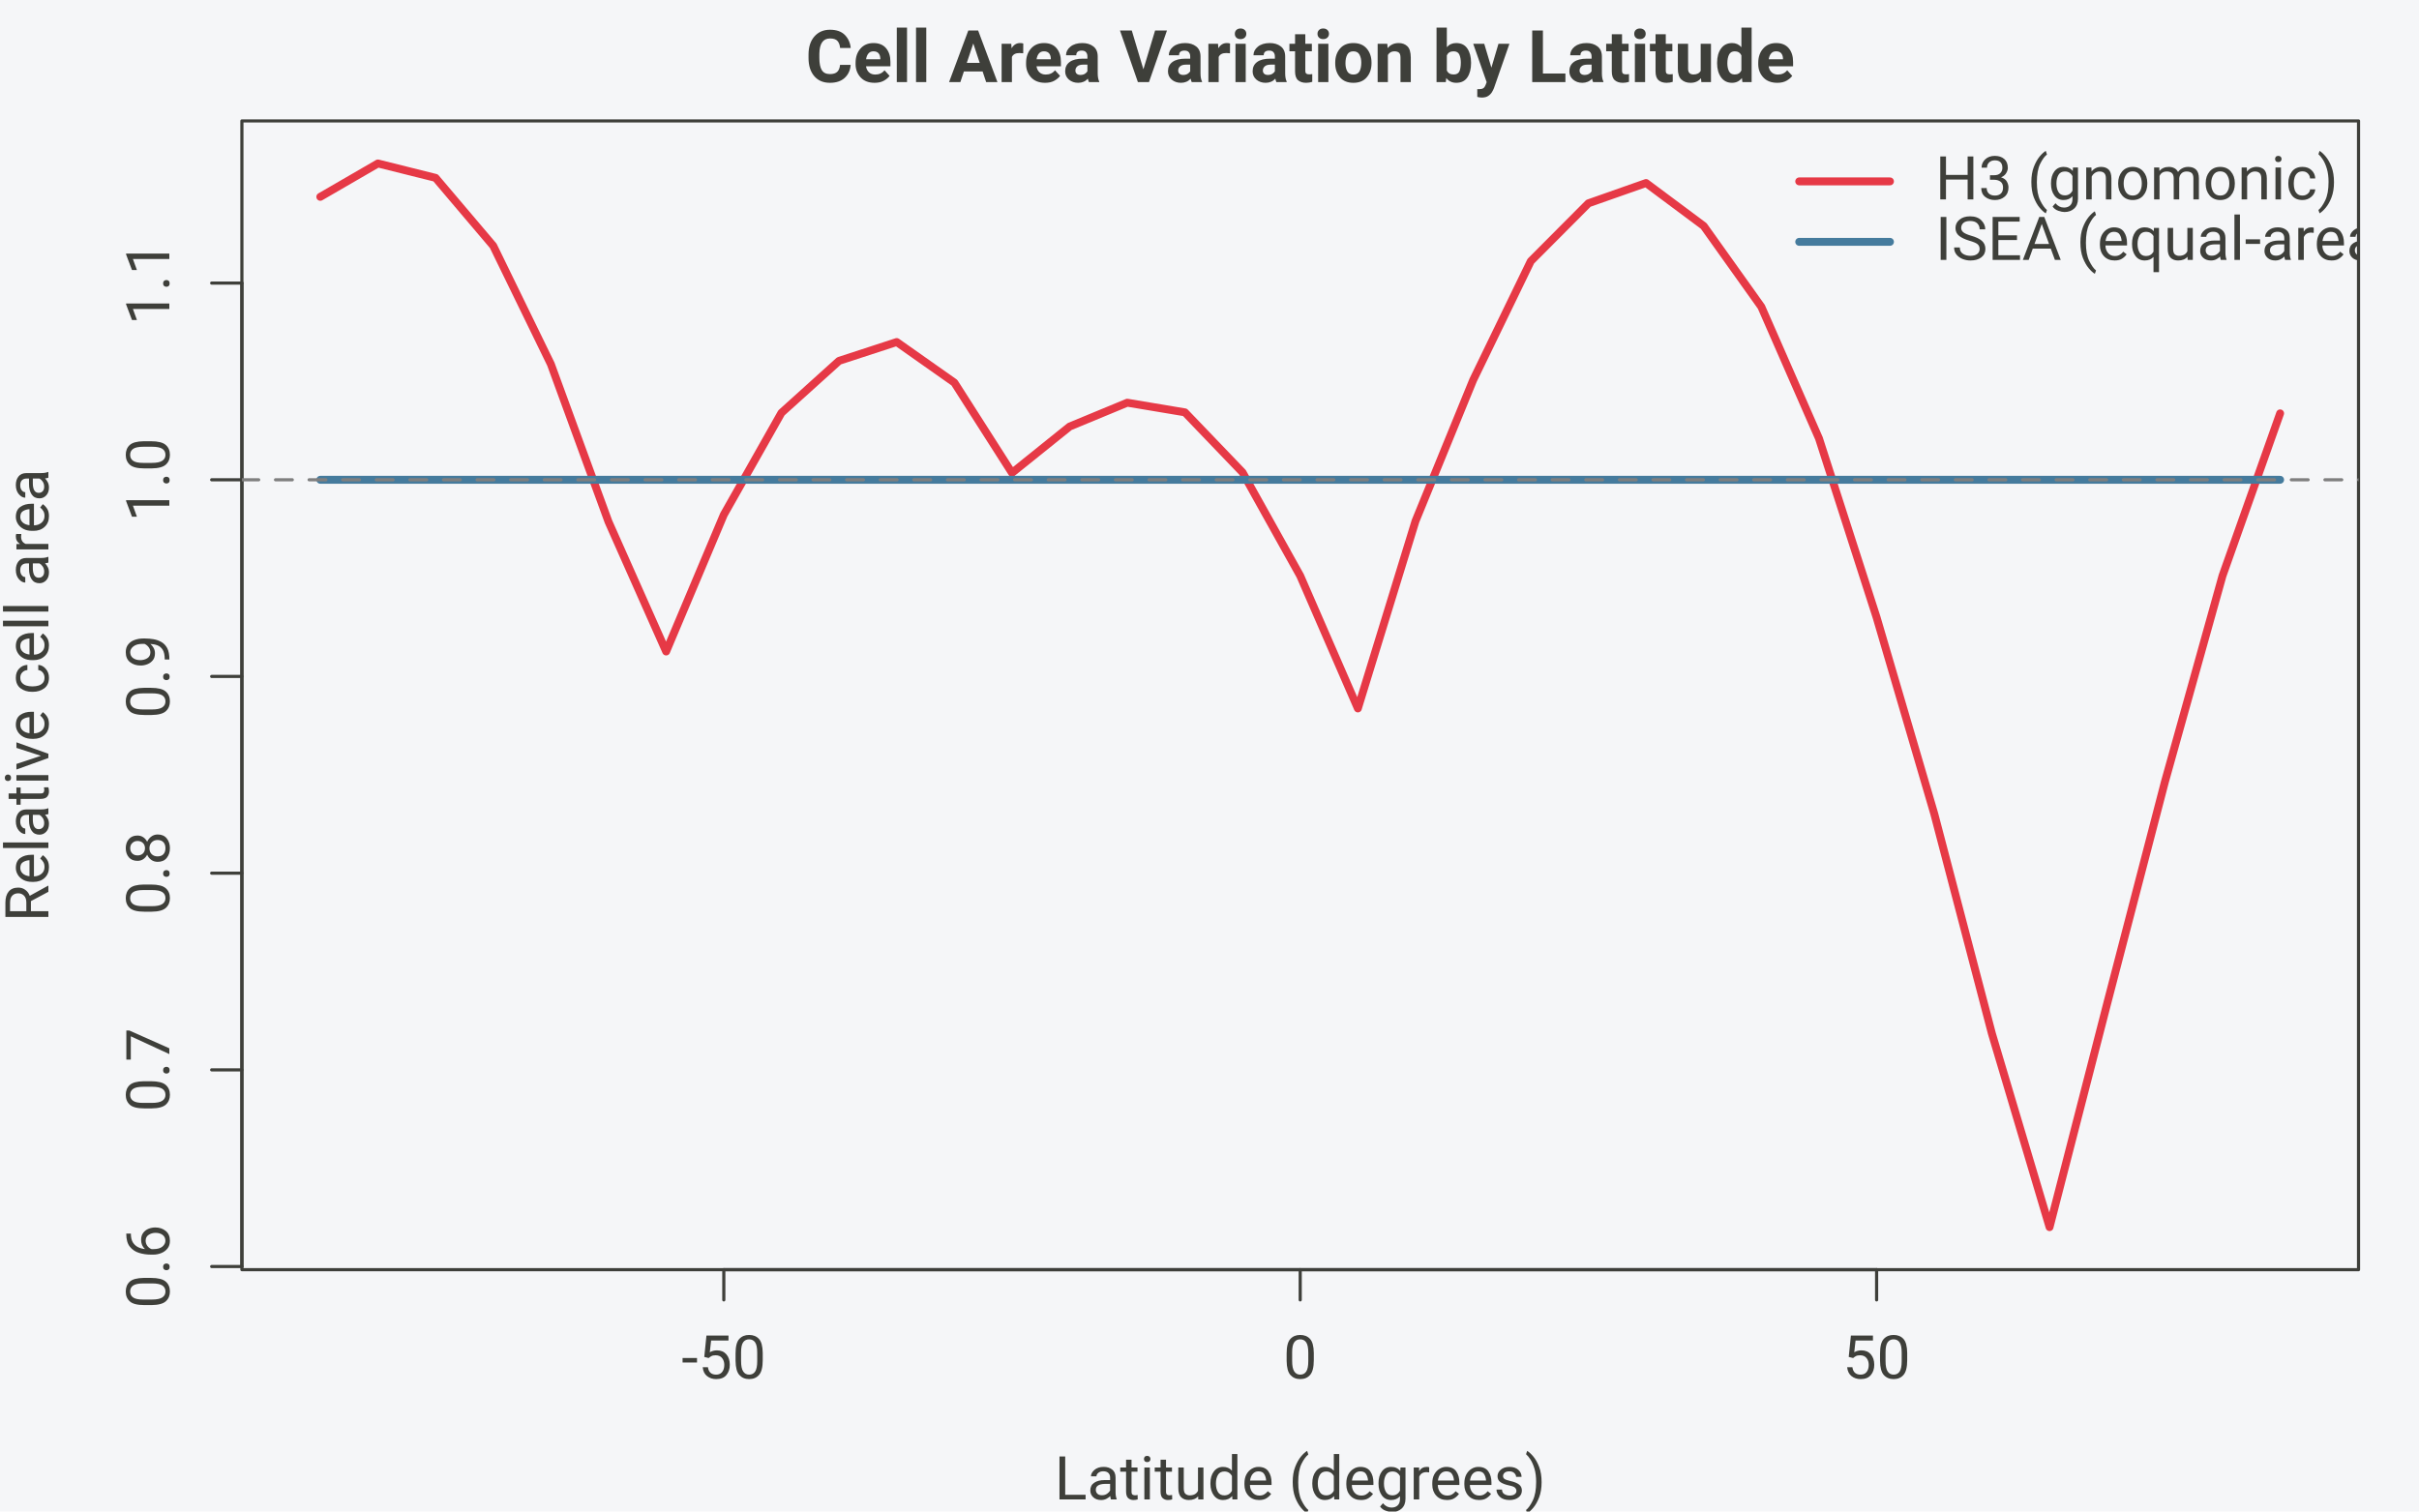
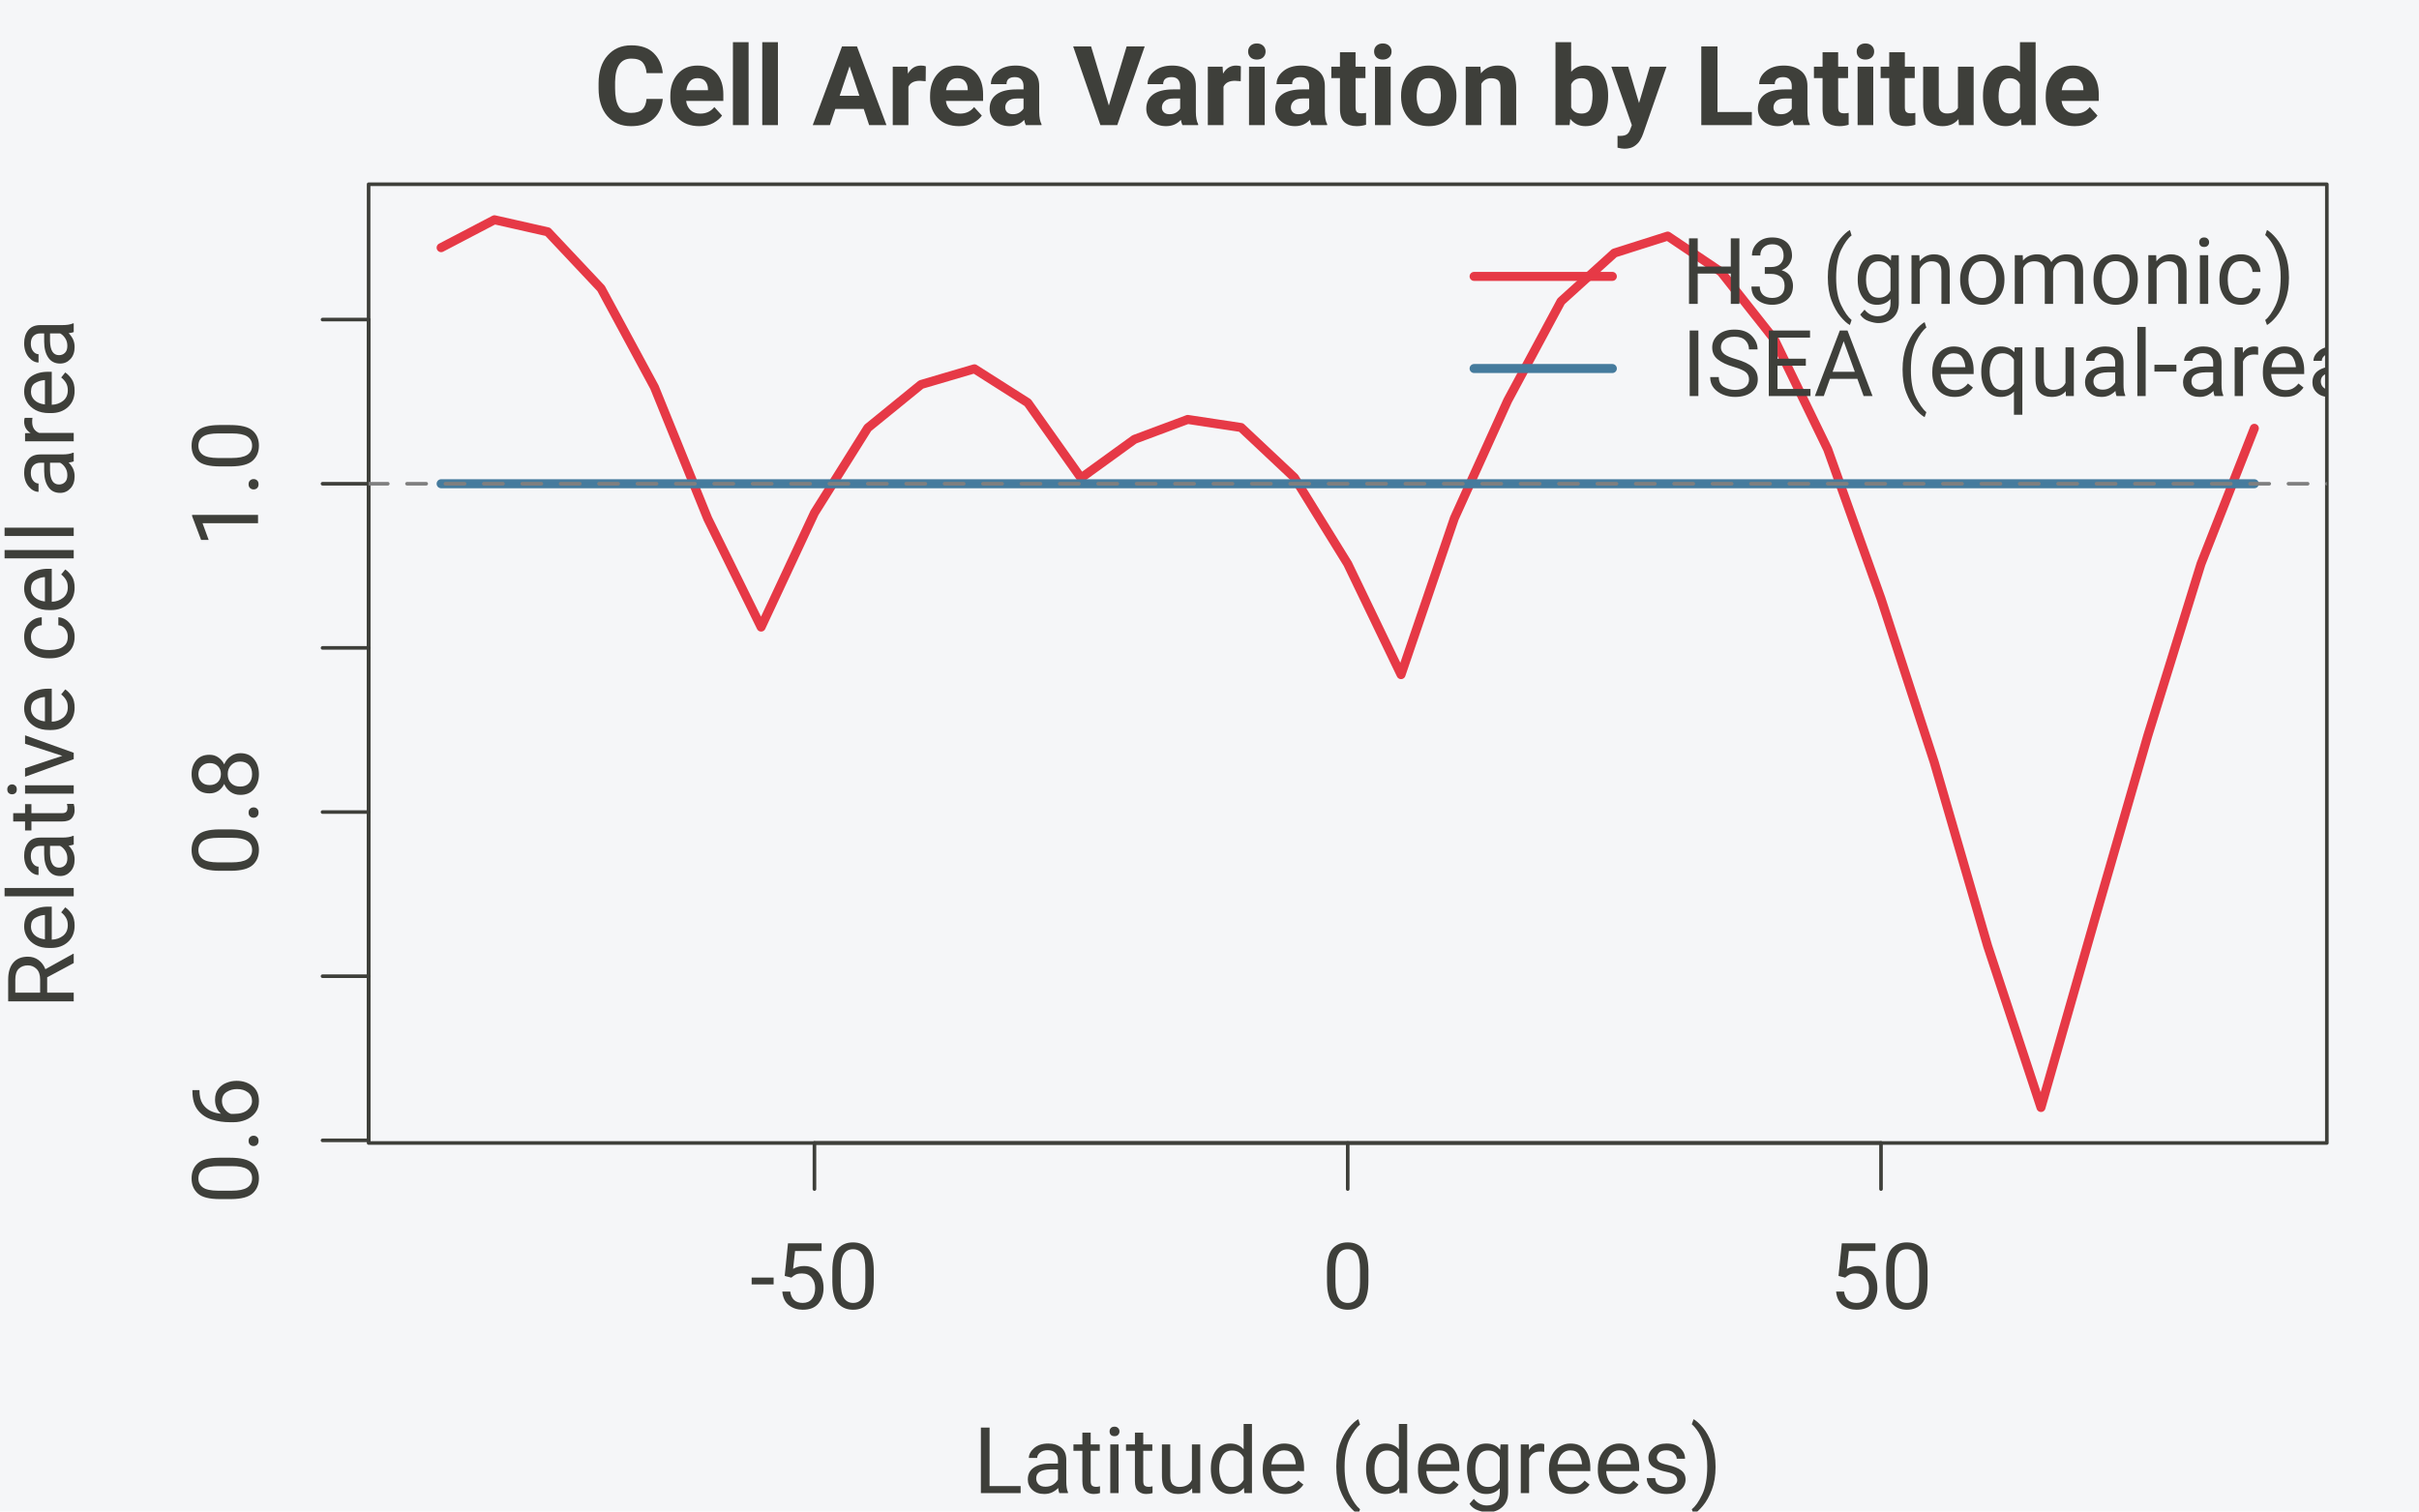
- <svg xmlns="http://www.w3.org/2000/svg" width="576.00pt" height="360.00pt" viewBox="0 0 576.00 360.00">
+ <svg xmlns="http://www.w3.org/2000/svg" width="504.00pt" height="315.00pt" viewBox="0 0 504.00 315.00">
  <g class="svglite">
    <defs>
      <style type="text/css">
    /* theme-aware-processed */
    .svglite line, .svglite polyline, .svglite polygon, .svglite path, .svglite circle {
      fill: none;
      stroke: #3E3F3A;
      stroke-linecap: round;
      stroke-linejoin: round;
      stroke-miterlimit: 10.00;
    }
    .svglite &gt; g &gt; rect {
      fill: none;
      stroke: #3E3F3A;
      stroke-linecap: round;
      stroke-linejoin: round;
      stroke-miterlimit: 10.00;
    }
    .svglite text {
      white-space: pre;
      fill: #3E3F3A;
    }
    .svglite g.glyphgroup path {
      fill: inherit;
      stroke: none;
    }
  </style>
    </defs>
    <rect class="svg-bg" width="100%" height="100%" style="stroke: none; fill: #F5F6F8;" />
    <defs>
-       <clipPath id="cpMC4wMHw1NzYuMDB8MC4wMHwzNjAuMDA=">
-         <rect x="0.00" y="0.00" width="576.00" height="360.00" />
+       <clipPath id="cpMC4wMHw1MDQuMDB8MC4wMHwzMTUuMDA=">
+         <rect x="0.00" y="0.00" width="504.00" height="315.00" />
      </clipPath>
    </defs>
-     <g clip-path="url(#cpMC4wMHw1NzYuMDB8MC4wMHwzNjAuMDA=)">
+     <g clip-path="url(#cpMC4wMHw1MDQuMDB8MC4wMHwzMTUuMDA=)">
</g>
    <defs>
-       <clipPath id="cpNTcuNjB8NTYxLjYwfDI4LjgwfDMwMi40MA==">
-         <rect x="57.60" y="28.80" width="504.00" height="273.60" />
+       <clipPath id="cpNzYuODB8NDg0LjgwfDM4LjQwfDIzOC4yMA==">
+         <rect x="76.80" y="38.40" width="408.00" height="199.80" />
      </clipPath>
    </defs>
-     <g clip-path="url(#cpNTcuNjB8NTYxLjYwfDI4LjgwfDMwMi40MA==)">
-       <polyline points="76.27,46.88 89.99,38.93 103.72,42.36 117.44,58.54 131.17,86.73 144.89,124.26 158.62,155.17 172.35,122.59 186.07,98.33 199.80,85.94 213.52,81.46 227.25,91.13 240.97,112.63 254.70,101.59 268.42,95.91 282.15,98.21 295.87,112.51 309.60,137.14 323.33,168.73 337.05,124.11 350.78,90.52 364.50,62.21 378.23,48.42 391.95,43.59 405.68,53.82 419.40,73.07 433.13,104.43 446.85,147.06 460.58,193.84 474.31,246.20 488.03,292.27 501.76,238.97 515.48,186.27 529.21,137.14 542.93,98.45 " style="stroke-width: 1.88; stroke: #E63946;" />
+     <g clip-path="url(#cpNzYuODB8NDg0LjgwfDM4LjQwfDIzOC4yMA==)">
+       <polyline points="91.91,51.61 103.02,45.80 114.13,48.31 125.24,60.12 136.36,80.70 147.47,108.11 158.58,130.68 169.69,106.89 180.80,89.18 191.91,80.13 203.02,76.86 214.13,83.92 225.24,99.61 236.36,91.56 247.47,87.41 258.58,89.09 269.69,99.53 280.80,117.51 291.91,140.59 303.02,108.00 314.13,83.47 325.24,62.80 336.36,52.73 347.47,49.20 358.58,56.67 369.69,70.73 380.80,93.63 391.91,124.76 403.02,158.92 414.13,197.16 425.24,230.80 436.36,191.88 447.47,153.39 458.58,117.51 469.69,89.26 " style="stroke-width: 1.88; stroke: #E63946;" />
    </g>
-     <g clip-path="url(#cpMC4wMHw1NzYuMDB8MC4wMHwzNjAuMDA=)">
-       <line x1="172.35" y1="302.40" x2="446.85" y2="302.40" style="stroke-width: 0.75;" />
-       <line x1="172.35" y1="302.40" x2="172.35" y2="309.60" style="stroke-width: 0.75;" />
-       <line x1="309.60" y1="302.40" x2="309.60" y2="309.60" style="stroke-width: 0.75;" />
-       <line x1="446.85" y1="302.40" x2="446.85" y2="309.60" style="stroke-width: 0.75;" />
-       <text x="172.35" y="328.32" text-anchor="middle" style="font-size: 1.2em; font-family: &quot;Roboto&quot;, -apple-system, BlinkMacSystemFont, &quot;Segoe UI&quot;, system-ui, sans-serif;">-50</text>
-       <text x="309.60" y="328.32" text-anchor="middle" style="font-size: 1.2em; font-family: &quot;Roboto&quot;, -apple-system, BlinkMacSystemFont, &quot;Segoe UI&quot;, system-ui, sans-serif;">0</text>
-       <text x="446.85" y="328.32" text-anchor="middle" style="font-size: 1.2em; font-family: &quot;Roboto&quot;, -apple-system, BlinkMacSystemFont, &quot;Segoe UI&quot;, system-ui, sans-serif;">50</text>
-       <line x1="57.60" y1="301.65" x2="57.60" y2="67.42" style="stroke-width: 0.75;" />
-       <line x1="57.60" y1="301.65" x2="50.40" y2="301.65" style="stroke-width: 0.75;" />
-       <line x1="57.60" y1="254.81" x2="50.40" y2="254.81" style="stroke-width: 0.75;" />
-       <line x1="57.60" y1="207.96" x2="50.40" y2="207.96" style="stroke-width: 0.75;" />
-       <line x1="57.60" y1="161.11" x2="50.40" y2="161.11" style="stroke-width: 0.75;" />
-       <line x1="57.60" y1="114.27" x2="50.40" y2="114.27" style="stroke-width: 0.75;" />
-       <line x1="57.60" y1="67.42" x2="50.40" y2="67.42" style="stroke-width: 0.75;" />
-       <text transform="translate(40.32,301.65) rotate(-90)" text-anchor="middle" style="font-size: 1.2em; font-family: &quot;Roboto&quot;, -apple-system, BlinkMacSystemFont, &quot;Segoe UI&quot;, system-ui, sans-serif;">0.6</text>
-       <text transform="translate(40.32,254.81) rotate(-90)" text-anchor="middle" style="font-size: 1.2em; font-family: &quot;Roboto&quot;, -apple-system, BlinkMacSystemFont, &quot;Segoe UI&quot;, system-ui, sans-serif;">0.7</text>
-       <text transform="translate(40.32,207.96) rotate(-90)" text-anchor="middle" style="font-size: 1.2em; font-family: &quot;Roboto&quot;, -apple-system, BlinkMacSystemFont, &quot;Segoe UI&quot;, system-ui, sans-serif;">0.8</text>
-       <text transform="translate(40.32,161.11) rotate(-90)" text-anchor="middle" style="font-size: 1.2em; font-family: &quot;Roboto&quot;, -apple-system, BlinkMacSystemFont, &quot;Segoe UI&quot;, system-ui, sans-serif;">0.9</text>
-       <text transform="translate(40.32,114.27) rotate(-90)" text-anchor="middle" style="font-size: 1.2em; font-family: &quot;Roboto&quot;, -apple-system, BlinkMacSystemFont, &quot;Segoe UI&quot;, system-ui, sans-serif;">1.0</text>
-       <text transform="translate(40.32,67.42) rotate(-90)" text-anchor="middle" style="font-size: 1.2em; font-family: &quot;Roboto&quot;, -apple-system, BlinkMacSystemFont, &quot;Segoe UI&quot;, system-ui, sans-serif;">1.1</text>
-       <polygon points="57.60,302.40 561.60,302.40 561.60,28.80 57.60,28.80 " style="stroke-width: 0.75;" />
-       <text x="309.60" y="19.55" text-anchor="middle" style="font-size: 1.44em; font-weight: bold; font-family: &quot;Roboto&quot;, -apple-system, BlinkMacSystemFont, &quot;Segoe UI&quot;, system-ui, sans-serif;">Cell Area Variation by Latitude</text>
-       <text x="309.60" y="357.12" text-anchor="middle" style="font-size: 1.2em; font-family: &quot;Roboto&quot;, -apple-system, BlinkMacSystemFont, &quot;Segoe UI&quot;, system-ui, sans-serif;">Latitude (degrees)</text>
-       <text transform="translate(11.52,165.60) rotate(-90)" text-anchor="middle" style="font-size: 1.2em; font-family: &quot;Roboto&quot;, -apple-system, BlinkMacSystemFont, &quot;Segoe UI&quot;, system-ui, sans-serif;">Relative cell area</text>
+     <g clip-path="url(#cpMC4wMHw1MDQuMDB8MC4wMHwzMTUuMDA=)">
+       <line x1="169.69" y1="238.20" x2="391.91" y2="238.20" style="stroke-width: 0.75;" />
+       <line x1="169.69" y1="238.20" x2="169.69" y2="247.80" style="stroke-width: 0.75;" />
+       <line x1="280.80" y1="238.20" x2="280.80" y2="247.80" style="stroke-width: 0.75;" />
+       <line x1="391.91" y1="238.20" x2="391.91" y2="247.80" style="stroke-width: 0.75;" />
+       <text x="169.69" y="272.76" text-anchor="middle" style="font-size: 1.6em; font-family: &quot;Roboto&quot;, -apple-system, BlinkMacSystemFont, &quot;Segoe UI&quot;, system-ui, sans-serif;">-50</text>
+       <text x="280.80" y="272.76" text-anchor="middle" style="font-size: 1.6em; font-family: &quot;Roboto&quot;, -apple-system, BlinkMacSystemFont, &quot;Segoe UI&quot;, system-ui, sans-serif;">0</text>
+       <text x="391.91" y="272.76" text-anchor="middle" style="font-size: 1.6em; font-family: &quot;Roboto&quot;, -apple-system, BlinkMacSystemFont, &quot;Segoe UI&quot;, system-ui, sans-serif;">50</text>
+       <line x1="76.80" y1="237.65" x2="76.80" y2="66.60" style="stroke-width: 0.75;" />
+       <line x1="76.80" y1="237.65" x2="67.20" y2="237.65" style="stroke-width: 0.75;" />
+       <line x1="76.80" y1="203.44" x2="67.20" y2="203.44" style="stroke-width: 0.75;" />
+       <line x1="76.80" y1="169.23" x2="67.20" y2="169.23" style="stroke-width: 0.75;" />
+       <line x1="76.80" y1="135.02" x2="67.20" y2="135.02" style="stroke-width: 0.75;" />
+       <line x1="76.80" y1="100.81" x2="67.20" y2="100.81" style="stroke-width: 0.75;" />
+       <line x1="76.80" y1="66.60" x2="67.20" y2="66.60" style="stroke-width: 0.75;" />
+       <text transform="translate(53.76,237.65) rotate(-90)" text-anchor="middle" style="font-size: 1.6em; font-family: &quot;Roboto&quot;, -apple-system, BlinkMacSystemFont, &quot;Segoe UI&quot;, system-ui, sans-serif;">0.6</text>
+       <text transform="translate(53.76,169.23) rotate(-90)" text-anchor="middle" style="font-size: 1.6em; font-family: &quot;Roboto&quot;, -apple-system, BlinkMacSystemFont, &quot;Segoe UI&quot;, system-ui, sans-serif;">0.8</text>
+       <text transform="translate(53.76,100.81) rotate(-90)" text-anchor="middle" style="font-size: 1.6em; font-family: &quot;Roboto&quot;, -apple-system, BlinkMacSystemFont, &quot;Segoe UI&quot;, system-ui, sans-serif;">1.0</text>
+       <polygon points="76.80,238.20 484.80,238.20 484.80,38.40 76.80,38.40 " style="stroke-width: 0.75;" />
+       <text x="280.80" y="26.07" text-anchor="middle" style="font-size: 1.92em; font-weight: bold; font-family: &quot;Roboto&quot;, -apple-system, BlinkMacSystemFont, &quot;Segoe UI&quot;, system-ui, sans-serif;">Cell Area Variation by Latitude</text>
+       <text x="280.80" y="311.16" text-anchor="middle" style="font-size: 1.6em; font-family: &quot;Roboto&quot;, -apple-system, BlinkMacSystemFont, &quot;Segoe UI&quot;, system-ui, sans-serif;">Latitude (degrees)</text>
+       <text transform="translate(15.36,138.30) rotate(-90)" text-anchor="middle" style="font-size: 1.6em; font-family: &quot;Roboto&quot;, -apple-system, BlinkMacSystemFont, &quot;Segoe UI&quot;, system-ui, sans-serif;">Relative cell area</text>
    </g>
-     <g clip-path="url(#cpNTcuNjB8NTYxLjYwfDI4LjgwfDMwMi40MA==)">
-       <polyline points="76.27,114.27 89.99,114.27 103.72,114.27 117.44,114.27 131.17,114.27 144.89,114.27 158.62,114.27 172.35,114.27 186.07,114.27 199.80,114.27 213.52,114.27 227.25,114.27 240.97,114.27 254.70,114.27 268.42,114.27 282.15,114.27 295.87,114.27 309.60,114.27 323.33,114.27 337.05,114.27 350.78,114.27 364.50,114.27 378.23,114.27 391.95,114.27 405.68,114.27 419.40,114.27 433.13,114.27 446.85,114.27 460.58,114.27 474.31,114.27 488.03,114.27 501.76,114.27 515.48,114.27 529.21,114.27 542.93,114.27 " style="stroke-width: 1.88; stroke: #457B9D;" />
-       <line x1="57.60" y1="114.27" x2="561.60" y2="114.27" style="stroke-width: 0.75; stroke: #7F7F7F; stroke-dasharray: 4.00,4.00;" />
-       <line x1="428.42" y1="43.20" x2="450.03" y2="43.20" style="stroke-width: 1.88; stroke: #E63946;" />
-       <line x1="428.42" y1="57.60" x2="450.03" y2="57.60" style="stroke-width: 1.88; stroke: #457B9D;" />
-       <text x="460.82" y="47.50" style="font-size: 1.2em; font-family: &quot;Roboto&quot;, -apple-system, BlinkMacSystemFont, &quot;Segoe UI&quot;, system-ui, sans-serif;">H3 (gnomonic)</text>
-       <text x="460.82" y="61.90" style="font-size: 1.2em; font-family: &quot;Roboto&quot;, -apple-system, BlinkMacSystemFont, &quot;Segoe UI&quot;, system-ui, sans-serif;">ISEA (equal-area)</text>
+     <g clip-path="url(#cpNzYuODB8NDg0LjgwfDM4LjQwfDIzOC4yMA==)">
+       <polyline points="91.91,100.81 103.02,100.81 114.13,100.81 125.24,100.81 136.36,100.81 147.47,100.81 158.58,100.81 169.69,100.81 180.80,100.81 191.91,100.81 203.02,100.81 214.13,100.81 225.24,100.81 236.36,100.81 247.47,100.81 258.58,100.81 269.69,100.81 280.80,100.81 291.91,100.81 303.02,100.81 314.13,100.81 325.24,100.81 336.36,100.81 347.47,100.81 358.58,100.81 369.69,100.81 380.80,100.81 391.91,100.81 403.02,100.81 414.13,100.81 425.24,100.81 436.36,100.81 447.47,100.81 458.58,100.81 469.69,100.81 " style="stroke-width: 1.88; stroke: #457B9D;" />
+       <line x1="76.80" y1="100.81" x2="484.80" y2="100.81" style="stroke-width: 0.75; stroke: #7F7F7F; stroke-dasharray: 4.00,4.00;" />
+       <line x1="307.13" y1="57.60" x2="335.93" y2="57.60" style="stroke-width: 1.88; stroke: #E63946;" />
+       <line x1="307.13" y1="76.80" x2="335.93" y2="76.80" style="stroke-width: 1.88; stroke: #457B9D;" />
+       <text x="350.33" y="63.33" style="font-size: 1.6em; font-family: &quot;Roboto&quot;, -apple-system, BlinkMacSystemFont, &quot;Segoe UI&quot;, system-ui, sans-serif;">H3 (gnomonic)</text>
+       <text x="350.33" y="82.53" style="font-size: 1.6em; font-family: &quot;Roboto&quot;, -apple-system, BlinkMacSystemFont, &quot;Segoe UI&quot;, system-ui, sans-serif;">ISEA (equal-area)</text>
    </g>
  </g>
</svg>
